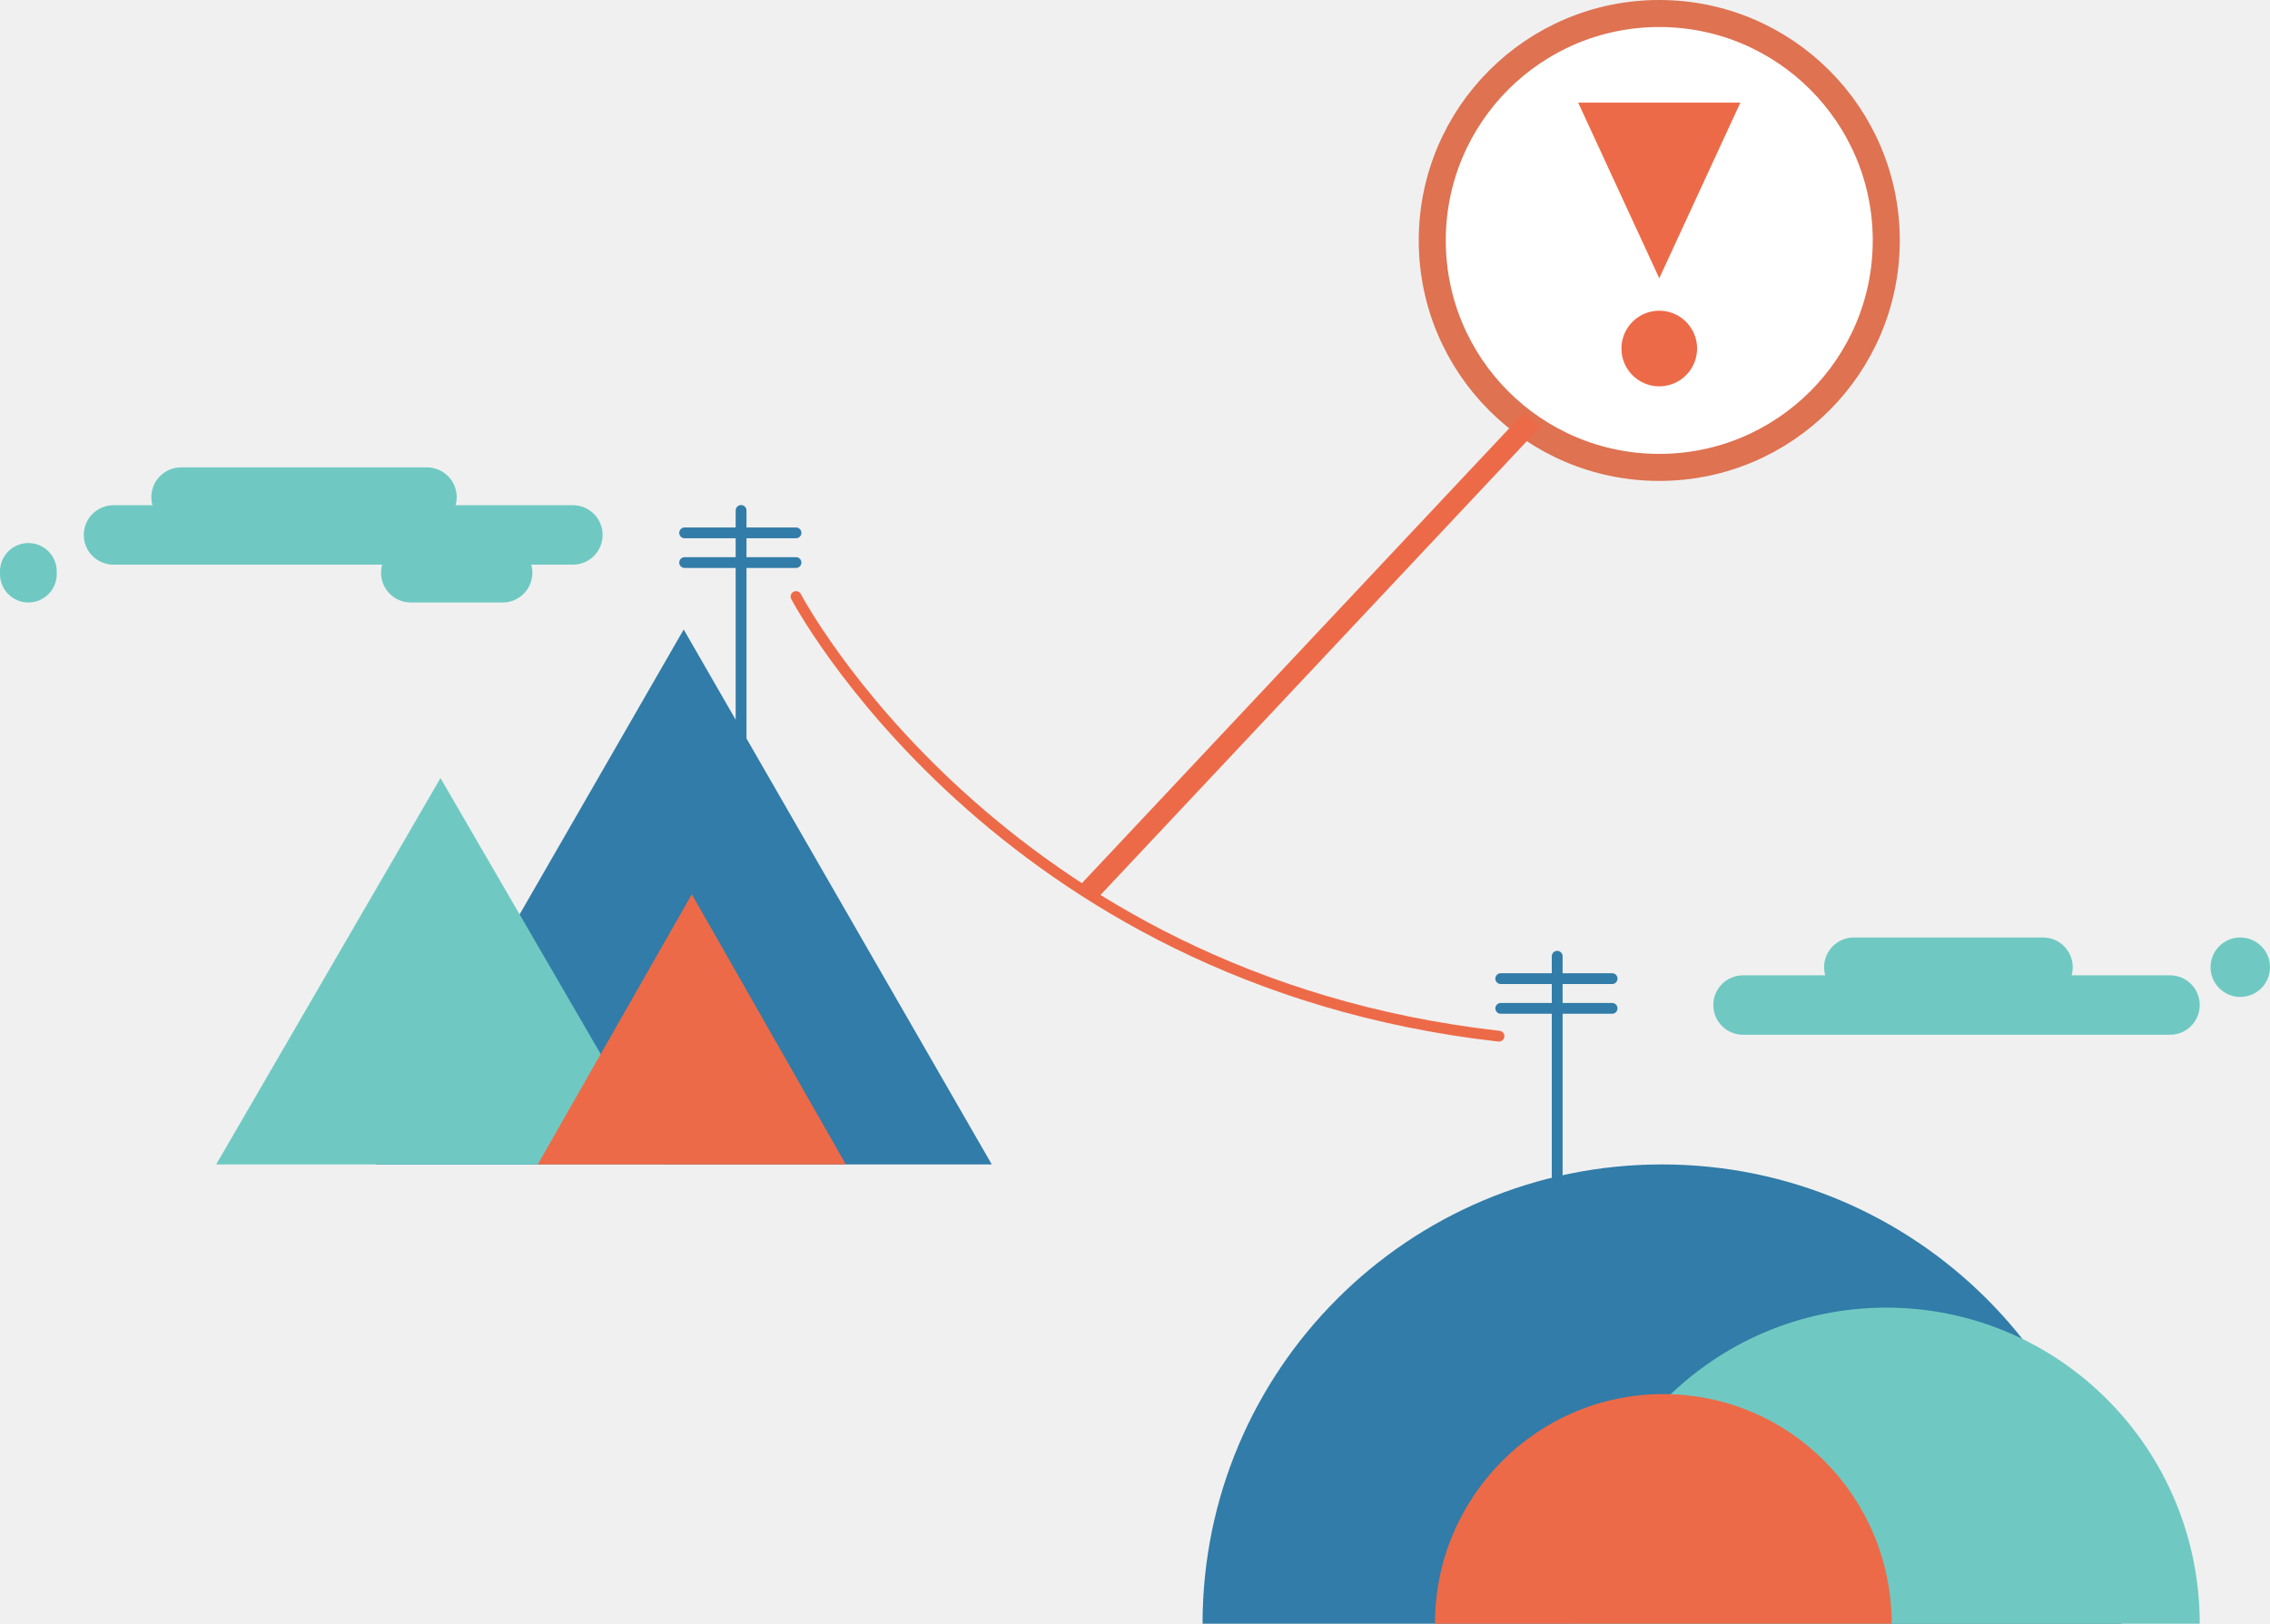
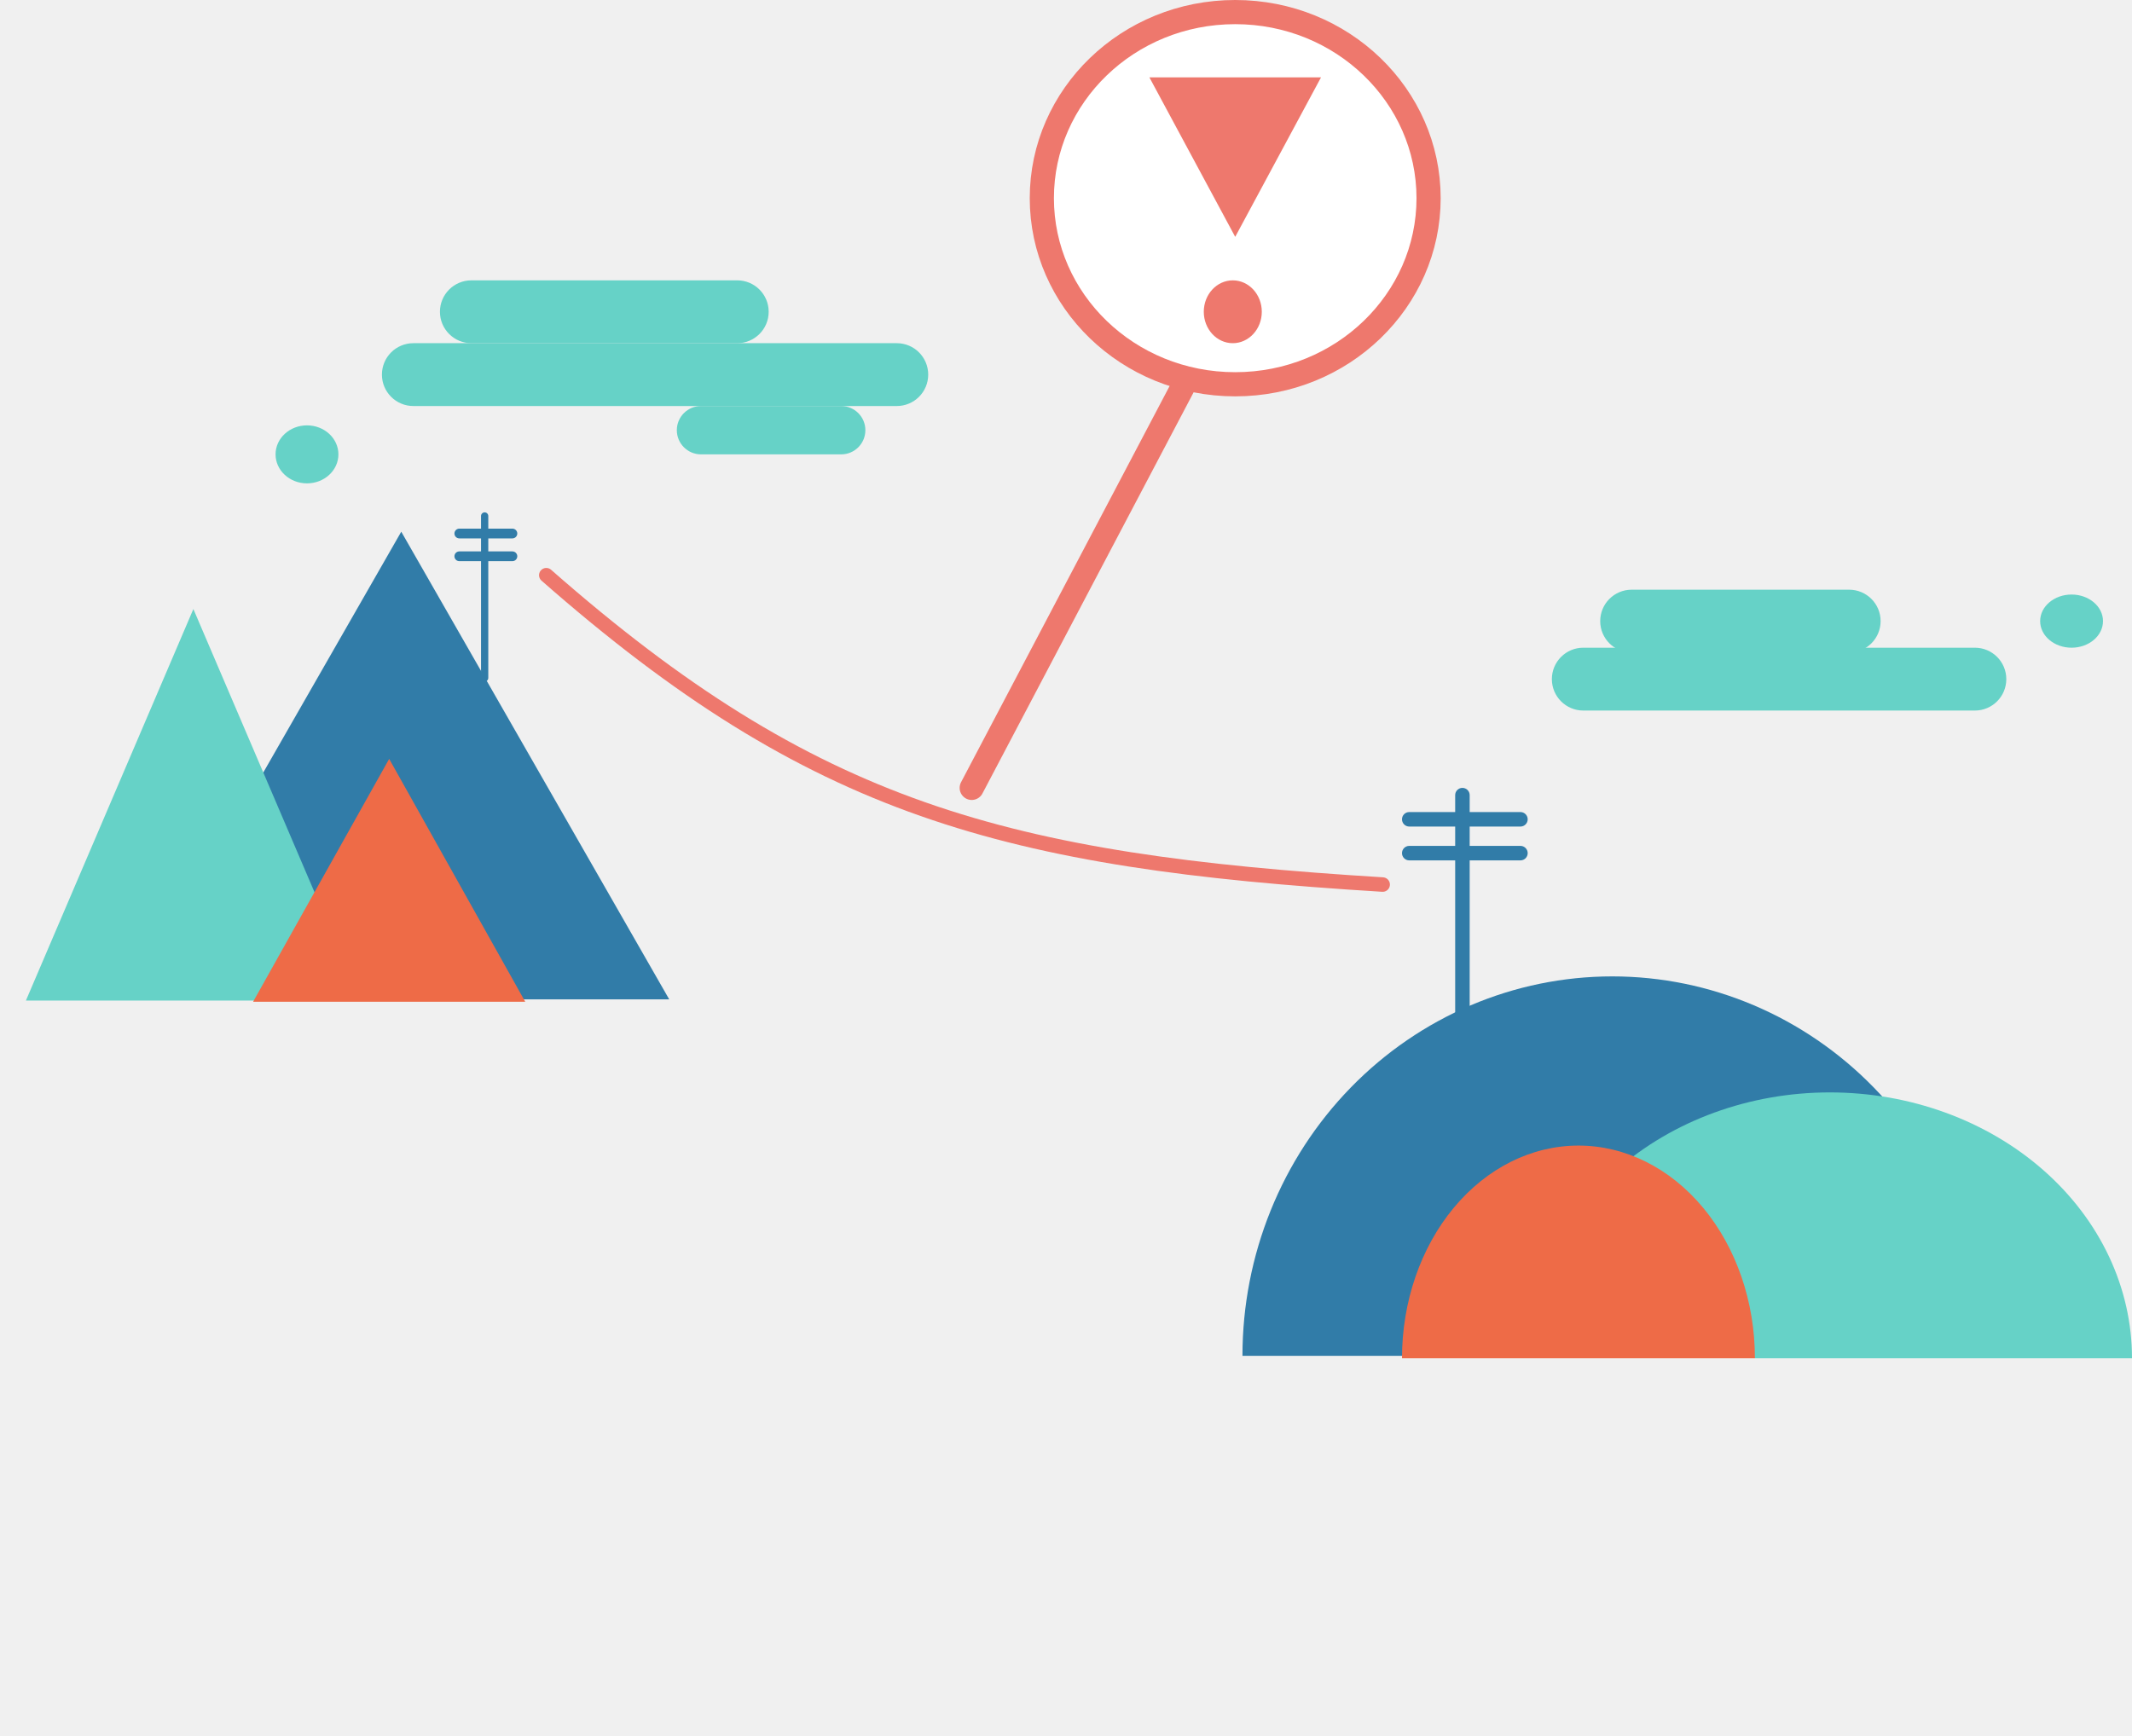
- <svg xmlns="http://www.w3.org/2000/svg" viewBox="0 0 840 601">
-   <defs>
-     <style>.cls-1{fill:#317ca8;}.cls-2{fill:#6fc9c2;}.cls-3{fill:#ed6a48;}.cls-4,.cls-5,.cls-7{fill:none;}.cls-4{stroke:#317ca8;}.cls-4,.cls-5{stroke-linecap:round;stroke-width:4px;}.cls-5,.cls-7{stroke:#ed6a48;}.cls-6{fill:#fff;stroke:#de7251;stroke-width:10px;}.cls-7{stroke-width:8px;}</style>
-   </defs>
-   <g id="Layer_2" data-name="Layer 2">
-     <g id="Layer_2-2" data-name="Layer 2">
-       <path id="Polygon_32" data-name="Polygon 32" class="cls-1" d="M253,233,367,431H139Z" />
-       <path id="Polygon_31" data-name="Polygon 31" class="cls-2" d="M163,288l83,143H80Z" />
-       <path id="Polygon_30" data-name="Polygon 30" class="cls-3" d="M256,331l57,100H199Z" />
-       <path id="Intersection_4" data-name="Intersection 4" class="cls-1" d="M445,601a170,170,0,0,1,340,0Z" />
-       <path id="Intersection_6" data-name="Intersection 6" class="cls-2" d="M582,601c0-64.62,51.94-117,116-117s116,52.38,116,117Z" />
-       <path id="Intersection_5" data-name="Intersection 5" class="cls-3" d="M531,601c0-46.94,37.83-85,84.5-85S700,554.06,700,601Z" />
-       <g id="Group_116" data-name="Group 116">
-         <path id="Rectangle_105" data-name="Rectangle 105" class="cls-2" d="M42,187H212a11,11,0,0,1,11,11h0a11,11,0,0,1-11,11H42a11,11,0,0,1-11-11h0A11,11,0,0,1,42,187Z" />
-         <path id="Rectangle_104" data-name="Rectangle 104" class="cls-2" d="M10.5,201h0A10.5,10.5,0,0,1,21,211.5v1A10.5,10.5,0,0,1,10.5,223h0A10.5,10.5,0,0,1,0,212.5v-1A10.5,10.5,0,0,1,10.5,201Z" />
-         <path id="Rectangle_107" data-name="Rectangle 107" class="cls-2" d="M67,173h91a11,11,0,0,1,11,11h0a11,11,0,0,1-11,11H67a11,11,0,0,1-11-11h0A11,11,0,0,1,67,173Z" />
-         <path id="Rectangle_106" data-name="Rectangle 106" class="cls-2" d="M152,201h34a11,11,0,0,1,11,11h0a11,11,0,0,1-11,11H152a11,11,0,0,1-11-11h0A11,11,0,0,1,152,201Z" />
-       </g>
-       <g id="Group_117" data-name="Group 117">
-         <path id="Rectangle_101" data-name="Rectangle 101" class="cls-2" d="M645,361H803a11,11,0,0,1,11,11h0a11,11,0,0,1-11,11H645a11,11,0,0,1-11-11h0A11,11,0,0,1,645,361Z" />
-         <path id="Rectangle_102" data-name="Rectangle 102" class="cls-2" d="M686,347h70a11,11,0,0,1,11,11h0a11,11,0,0,1-11,11H686a11,11,0,0,1-11-11h0A11,11,0,0,1,686,347Z" />
-         <path id="Rectangle_103" data-name="Rectangle 103" class="cls-2" d="M829,347h0a11,11,0,0,1,11,11h0a11,11,0,0,1-11,11h0a11,11,0,0,1-11-11h0A11,11,0,0,1,829,347Z" />
-       </g>
-       <g id="Group_118" data-name="Group 118">
-         <path id="Path_52" data-name="Path 52" class="cls-4" d="M576.23,353.94v87.85" />
-         <path id="Path_53" data-name="Path 53" class="cls-4" d="M555.35,373.23h41.2" />
-         <path id="Path_64" data-name="Path 64" class="cls-4" d="M555.35,362.23h41.2" />
-       </g>
-       <g id="Group_119" data-name="Group 119">
-         <path id="Path_52-2" data-name="Path 52-2" class="cls-4" d="M274.23,188.94v87.85" />
-         <path id="Path_53-2" data-name="Path 53-2" class="cls-4" d="M253.35,208.23h41.2" />
-         <path id="Path_64-2" data-name="Path 64-2" class="cls-4" d="M253.35,197.23h41.2" />
-       </g>
-       <path id="Path_89" data-name="Path 89" class="cls-5" d="M294.58,220.81s74.27,141.74,260.1,162.72" />
-       <circle id="Ellipse_21" data-name="Ellipse 21" class="cls-6" cx="614" cy="89" r="84" />
-       <path id="Polygon_33" data-name="Polygon 33" class="cls-3" d="M614,103,584,38h60Z" />
-       <circle id="Ellipse_22" data-name="Ellipse 22" class="cls-3" cx="614" cy="129" r="14" />
-       <path id="Path_90" data-name="Path 90" class="cls-7" d="M567,155.31,402.11,330.87" />
-     </g>
-   </g>
+ <svg xmlns="http://www.w3.org/2000/svg" width="441" height="359" viewBox="0 0 441 359" fill="none">
+   <rect x="79" y="71" width="113" height="13" rx="6.5" fill="#66D2C7" />
+   <rect x="91" y="58" width="68" height="13" rx="6.5" fill="#66D2C7" />
+   <rect x="140" y="84" width="39" height="10" rx="5" fill="#66D2C7" />
+   <ellipse cx="63.5" cy="94" rx="6.5" ry="6" fill="#66D2C7" />
+   <rect x="321" y="134" width="94" height="13" rx="6.5" fill="#66D2C7" />
+   <rect x="331" y="122" width="58" height="13" rx="6.5" fill="#66D2C7" />
+   <ellipse cx="428.5" cy="128.5" rx="6.5" ry="5.5" fill="#66D2C7" />
+   <path d="M410 280.5C410 259.681 401.94 239.714 387.594 224.992C373.247 210.271 353.789 202 333.5 202C313.211 202 293.753 210.271 279.406 224.992C265.06 239.714 257 259.68 257 280.5L333.5 280.5H410Z" fill="#317CA8" />
+   <rect width="3" height="52" rx="1.5" transform="matrix(-1 0 0 1 304 163)" fill="#317CA8" />
+   <rect width="3" height="26" rx="1.5" transform="matrix(0 -1 -1 0 316 171)" fill="#317CA8" />
+   <rect width="3" height="26" rx="1.5" transform="matrix(0 -1 -1 0 316 178)" fill="#317CA8" />
+   <rect width="1.5" height="35" rx="0.75" transform="matrix(-1 0 0 1 101 106)" fill="#317CA8" />
+   <rect width="2.019" height="13" rx="1.01" transform="matrix(0 -1 -1 0 107 111.385)" fill="#317CA8" />
+   <rect width="2.019" height="13" rx="1.01" transform="matrix(0 -1 -1 0 107 116.096)" fill="#317CA8" />
+   <path d="M441 281C441 266.413 434.415 252.424 422.694 242.109C410.973 231.795 395.076 226 378.5 226C361.924 226 346.027 231.795 334.306 242.109C322.585 252.424 316 266.413 316 281L378.5 281H441Z" fill="#66D2C7" />
+   <path d="M363 281C363 269.33 359.154 258.139 352.309 249.887C345.464 241.636 336.18 237 326.5 237C316.82 237 307.536 241.636 300.691 249.887C293.846 258.139 290 269.33 290 281L326.5 281H363Z" fill="#EE6B47" />
+   <path d="M113 119C168.212 167.518 207.839 178.2 286 183" stroke="#EE786D" stroke-width="3" stroke-linecap="round" />
+   <path d="M201 163L246 77.5" stroke="#EE786D" stroke-width="5" stroke-linecap="round" />
+   <path d="M295.5 41C295.5 62.179 277.677 79.5 255.5 79.5C233.323 79.5 215.5 62.179 215.5 41C215.5 19.821 233.323 2.5 255.5 2.5C277.677 2.5 295.5 19.821 295.5 41Z" fill="white" stroke="#EE786D" stroke-width="5" />
+   <path d="M255.5 49L237.746 16L273.254 16L255.5 49Z" fill="#EE786D" />
+   <ellipse cx="255" cy="64.5" rx="6" ry="6.5" fill="#EE786D" />
+   <path d="M83 110L138.426 206.75H27.574L83 110Z" fill="#317CA8" />
+   <path d="M40 126L74.641 207H5.359L40 126Z" fill="#66D2C7" />
+   <path d="M80.5 157L108.646 207.25H52.354L80.5 157Z" fill="#EE6B47" />
</svg>
